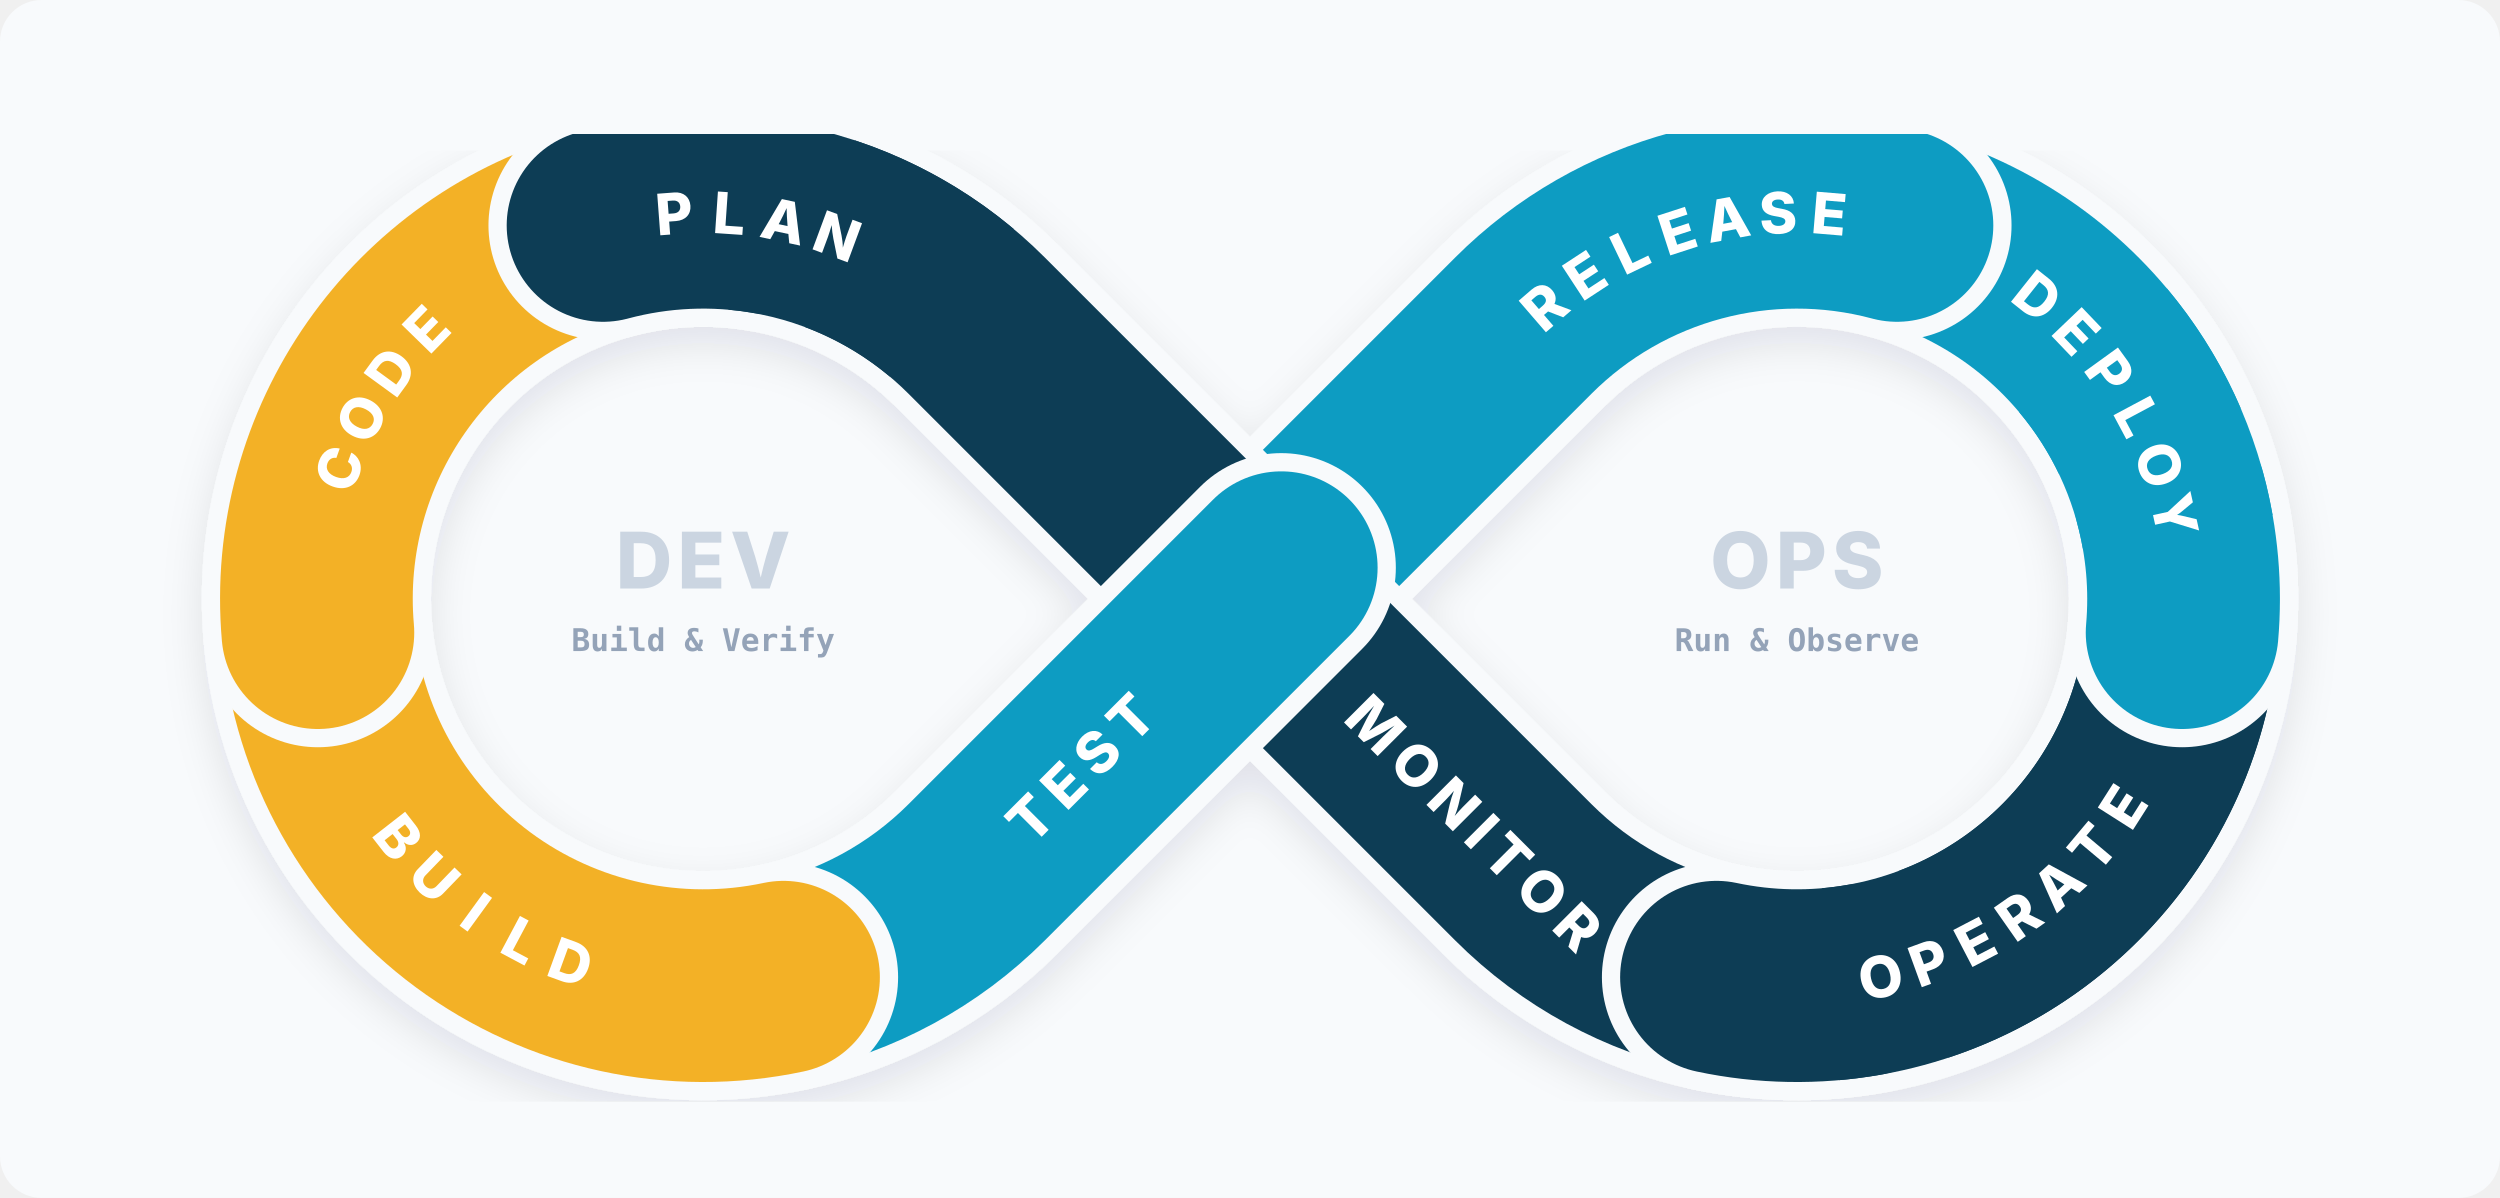
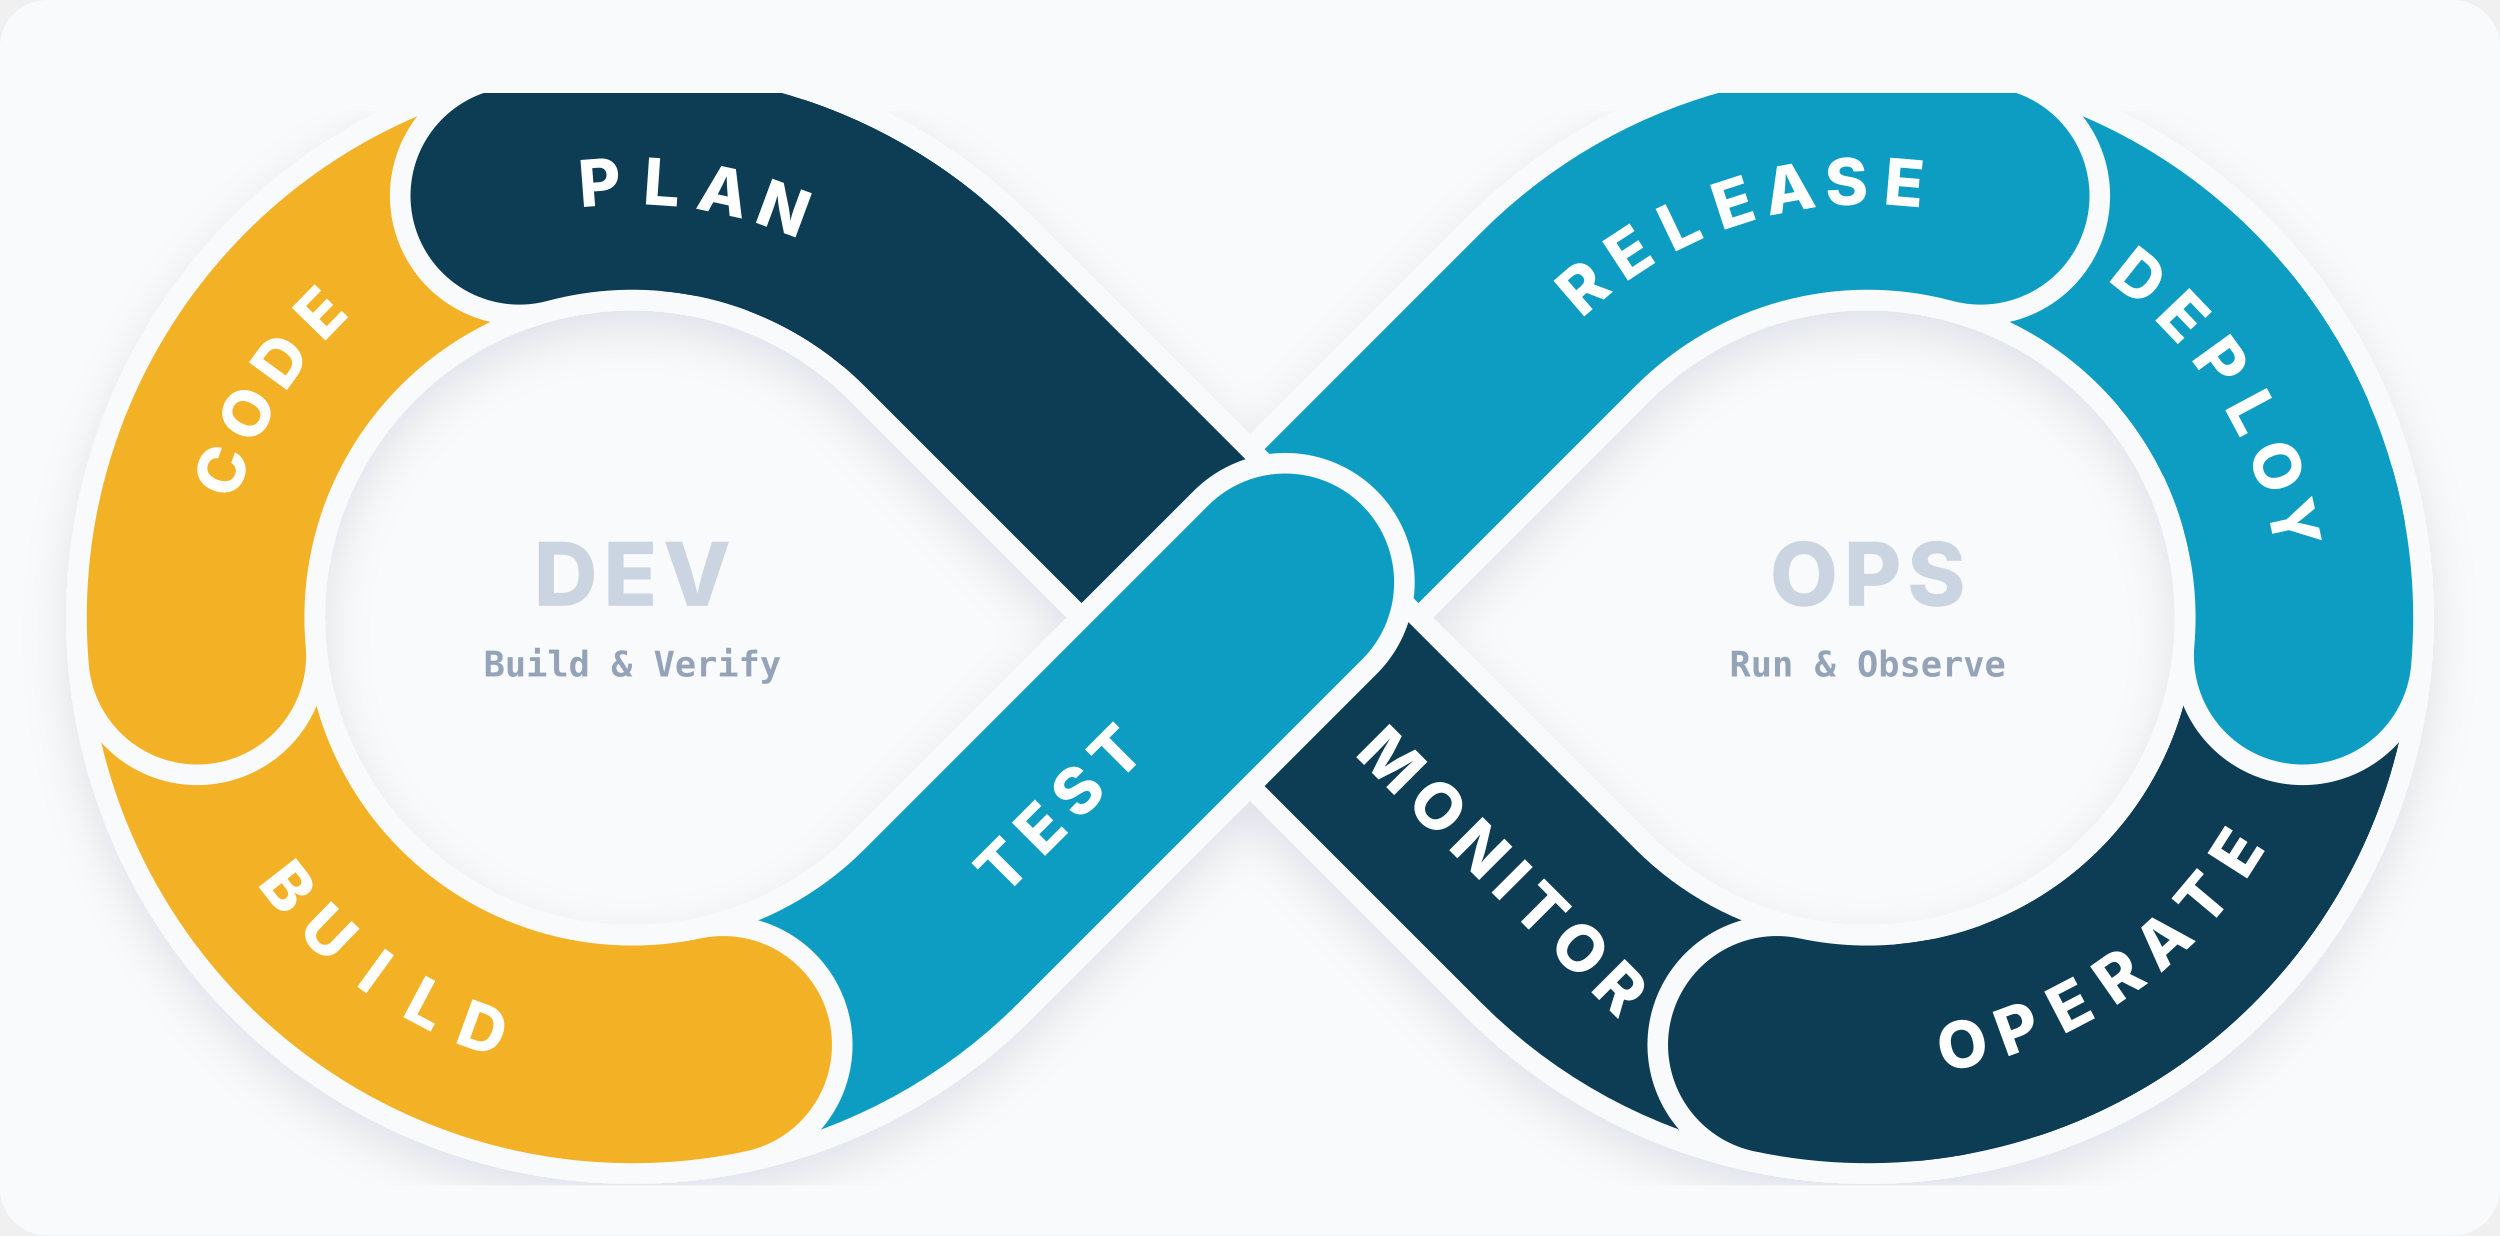
- <svg xmlns="http://www.w3.org/2000/svg" viewBox="0 0 960 460" width="960" height="460" font-family="'Inter', -apple-system, BlinkMacSystemFont, 'Segoe UI', sans-serif">
+ <svg xmlns="http://www.w3.org/2000/svg" viewBox="55 20 850 420" width="850" height="420" font-family="'Inter', -apple-system, BlinkMacSystemFont, 'Segoe UI', sans-serif">
  <defs>
    <filter id="infShadow" x="-10%" y="-10%" width="120%" height="125%">
      <feDropShadow dx="0" dy="6" stdDeviation="8" flood-color="#0f172a" flood-opacity="0.10" />
    </filter>
  </defs>
-   <rect width="960" height="460" rx="16" fill="#f8fafc" />
+   <rect x="55" y="20" width="850" height="420" rx="16" fill="#f8fafc" />
  <text x="270" y="226" text-anchor="middle" font-size="30" font-weight="800" fill="#cbd5e1" letter-spacing="2">DEV</text>
  <text x="270" y="250" text-anchor="middle" font-size="12" font-family="'JetBrains Mono', monospace" font-weight="700" fill="#94a3b8">Build &amp; Verify</text>
  <text x="690" y="226" text-anchor="middle" font-size="30" font-weight="800" fill="#cbd5e1" letter-spacing="2">OPS</text>
  <text x="690" y="250" text-anchor="middle" font-size="12" font-family="'JetBrains Mono', monospace" font-weight="700" fill="#94a3b8">Run &amp; Observe</text>
  <g filter="url(#infShadow)" fill="none">
    <path d="M 728.43 86.57 A 148.49 148.49 0 0 1 837.93 242.94" stroke="#f8fafc" stroke-width="88" stroke-linecap="round" />
    <path d="M 728.43 86.57 A 148.49 148.49 0 0 1 837.93 242.94" stroke="#0e9cc2" stroke-width="74" stroke-linecap="round" />
    <path d="M 492 218 L 585.00 125.00 A 148.49 148.49 0 0 1 728.43 86.57" stroke="#f8fafc" stroke-width="88" stroke-linecap="round" />
    <path d="M 492 218 L 585.00 125.00 A 148.49 148.49 0 0 1 728.43 86.57" stroke="#0e9cc2" stroke-width="74" stroke-linecap="round" />
    <path d="M 837.93 242.94 A 148.49 148.49 0 0 1 659.13 375.25" stroke="#f8fafc" stroke-width="88" stroke-linecap="round" />
    <path d="M 837.93 242.94 A 148.49 148.49 0 0 1 659.13 375.25" stroke="#0c3c54" stroke-width="74" stroke-linecap="round" />
    <path d="M 659.13 375.25 A 148.49 148.49 0 0 1 585.00 335.00 L 375.00 125.00 A 148.49 148.49 0 0 0 231.57 86.57" stroke="#f8fafc" stroke-width="88" stroke-linecap="round" />
    <path d="M 659.13 375.25 A 148.49 148.49 0 0 1 585.00 335.00 L 375.00 125.00 A 148.49 148.49 0 0 0 231.57 86.57" stroke="#0c3c54" stroke-width="74" stroke-linecap="round" />
    <path d="M 715.79 376.24 A 148.49 148.49 0 0 1 659.13 375.25" stroke="#f8fafc" stroke-width="88" stroke-linecap="round" />
    <path d="M 715.79 376.24 A 148.49 148.49 0 0 1 659.13 375.25" stroke="#0c3c54" stroke-width="74" stroke-linecap="round" />
    <path d="M 837.93 242.94 A 148.49 148.49 0 0 1 702.94 377.93" stroke="#0c3c54" stroke-width="74" stroke-linecap="butt" />
    <path d="M 833.43 191.57 A 148.49 148.49 0 0 1 837.93 242.94" stroke="#f8fafc" stroke-width="88" stroke-linecap="round" />
    <path d="M 833.43 191.57 A 148.49 148.49 0 0 1 837.93 242.94" stroke="#0e9cc2" stroke-width="74" stroke-linecap="round" />
    <path d="M 803.75 134.55 A 148.49 148.49 0 0 1 836.24 204.21" stroke="#0e9cc2" stroke-width="74" stroke-linecap="butt" />
    <path d="M 300.87 375.25 A 148.49 148.49 0 0 0 375.00 335.00 L 492 218" stroke="#f8fafc" stroke-width="88" stroke-linecap="round" />
    <path d="M 300.87 375.25 A 148.49 148.49 0 0 0 375.00 335.00 L 492 218" stroke="#0e9cc2" stroke-width="74" stroke-linecap="round" />
    <path d="M 122.07 242.94 A 148.49 148.49 0 0 0 300.87 375.25" stroke="#f8fafc" stroke-width="88" stroke-linecap="round" />
    <path d="M 122.07 242.94 A 148.49 148.49 0 0 0 300.87 375.25" stroke="#f3b128" stroke-width="74" stroke-linecap="round" />
    <path d="M 231.57 86.57 A 148.49 148.49 0 0 0 122.07 242.94" stroke="#f8fafc" stroke-width="88" stroke-linecap="round" />
    <path d="M 231.57 86.57 A 148.49 148.49 0 0 0 122.07 242.94" stroke="#f3b128" stroke-width="74" stroke-linecap="round" />
    <path d="M 295.79 83.76 A 148.49 148.49 0 0 0 231.57 86.57" stroke="#f8fafc" stroke-width="88" stroke-linecap="round" />
    <path d="M 295.79 83.76 A 148.49 148.49 0 0 0 231.57 86.57" stroke="#0c3c54" stroke-width="74" stroke-linecap="round" />
    <path d="M 365.45 116.25 A 148.49 148.49 0 0 0 282.94 82.07" stroke="#0c3c54" stroke-width="74" stroke-linecap="butt" />
  </g>
  <g font-size="22" font-weight="800" fill="#ffffff">
    <text x="258.87" y="81.93" text-anchor="middle" dominant-baseline="central" transform="rotate(-4.30 258.87 81.93)">P</text>
    <text x="280.10" y="81.85" text-anchor="middle" dominant-baseline="central" transform="rotate(3.90 280.10 81.85)">L</text>
    <text x="301.13" y="84.81" text-anchor="middle" dominant-baseline="central" transform="rotate(12.10 301.13 84.81)">A</text>
    <text x="321.52" y="90.73" text-anchor="middle" dominant-baseline="central" transform="rotate(20.30 321.52 90.73)">N</text>
    <text x="130.20" y="179.94" text-anchor="middle" dominant-baseline="central" transform="rotate(-70.30 130.20 179.94)">C</text>
    <text x="138.77" y="160.52" text-anchor="middle" dominant-baseline="central" transform="rotate(-62.10 138.77 160.52)">O</text>
    <text x="150.02" y="142.51" text-anchor="middle" dominant-baseline="central" transform="rotate(-53.90 150.02 142.51)">D</text>
    <text x="163.73" y="126.29" text-anchor="middle" dominant-baseline="central" transform="rotate(-45.70 163.73 126.29)">E</text>
    <text x="152.99" y="321.42" text-anchor="middle" dominant-baseline="central" transform="rotate(52.00 152.99 321.42)">B</text>
    <text x="166.85" y="336.82" text-anchor="middle" dominant-baseline="central" transform="rotate(44.00 166.85 336.82)">U</text>
    <text x="182.72" y="350.13" text-anchor="middle" dominant-baseline="central" transform="rotate(36.00 182.72 350.13)">I</text>
    <text x="200.29" y="361.11" text-anchor="middle" dominant-baseline="central" transform="rotate(28.00 200.29 361.11)">L</text>
    <text x="219.21" y="369.54" text-anchor="middle" dominant-baseline="central" transform="rotate(20.00 219.21 369.54)">D</text>
    <text x="415" y="295" text-anchor="middle" dominant-baseline="central" transform="rotate(-45 415 295)" letter-spacing="4">TEST</text>
    <text x="592.97" y="117.59" text-anchor="middle" dominant-baseline="central" transform="rotate(-40.80 592.97 117.59)">R</text>
    <text x="608.69" y="105.75" text-anchor="middle" dominant-baseline="central" transform="rotate(-33.20 608.69 105.75)">E</text>
    <text x="625.84" y="96.09" text-anchor="middle" dominant-baseline="central" transform="rotate(-25.60 625.84 96.09)">L</text>
    <text x="644.11" y="88.78" text-anchor="middle" dominant-baseline="central" transform="rotate(-18.00 644.11 88.78)">E</text>
    <text x="663.19" y="83.95" text-anchor="middle" dominant-baseline="central" transform="rotate(-10.40 663.19 83.95)">A</text>
    <text x="682.75" y="81.69" text-anchor="middle" dominant-baseline="central" transform="rotate(-2.80 682.75 81.69)">S</text>
    <text x="702.43" y="82.03" text-anchor="middle" dominant-baseline="central" transform="rotate(4.80 702.43 82.03)">E</text>
    <text x="782.44" y="113.79" text-anchor="middle" dominant-baseline="central" transform="rotate(38.50 782.44 113.79)">D</text>
    <text x="797.35" y="127.41" text-anchor="middle" dominant-baseline="central" transform="rotate(46.30 797.35 127.41)">E</text>
    <text x="810.28" y="142.93" text-anchor="middle" dominant-baseline="central" transform="rotate(54.10 810.28 142.93)">P</text>
    <text x="820.99" y="160.06" text-anchor="middle" dominant-baseline="central" transform="rotate(61.90 820.99 160.06)">L</text>
    <text x="829.27" y="178.48" text-anchor="middle" dominant-baseline="central" transform="rotate(69.70 829.27 178.48)">O</text>
    <text x="834.97" y="197.86" text-anchor="middle" dominant-baseline="central" transform="rotate(77.50 834.97 197.86)">Y</text>
    <text x="722.14" y="374.97" text-anchor="middle" dominant-baseline="central" transform="rotate(-12.50 722.14 374.97)">O</text>
    <text x="740.79" y="369.54" text-anchor="middle" dominant-baseline="central" transform="rotate(-20.00 740.79 369.54)">P</text>
    <text x="758.57" y="361.71" text-anchor="middle" dominant-baseline="central" transform="rotate(-27.50 758.57 361.71)">E</text>
    <text x="775.17" y="351.64" text-anchor="middle" dominant-baseline="central" transform="rotate(-35.00 775.17 351.64)">R</text>
    <text x="790.32" y="339.48" text-anchor="middle" dominant-baseline="central" transform="rotate(-42.50 790.32 339.48)">A</text>
    <text x="803.75" y="325.45" text-anchor="middle" dominant-baseline="central" transform="rotate(-50.00 803.75 325.45)">T</text>
    <text x="815.24" y="309.78" text-anchor="middle" dominant-baseline="central" transform="rotate(-57.50 815.24 309.78)">E</text>
    <text x="566" y="316" text-anchor="middle" dominant-baseline="central" transform="rotate(45 566 316)" letter-spacing="3.5">MONITOR</text>
  </g>
</svg>
